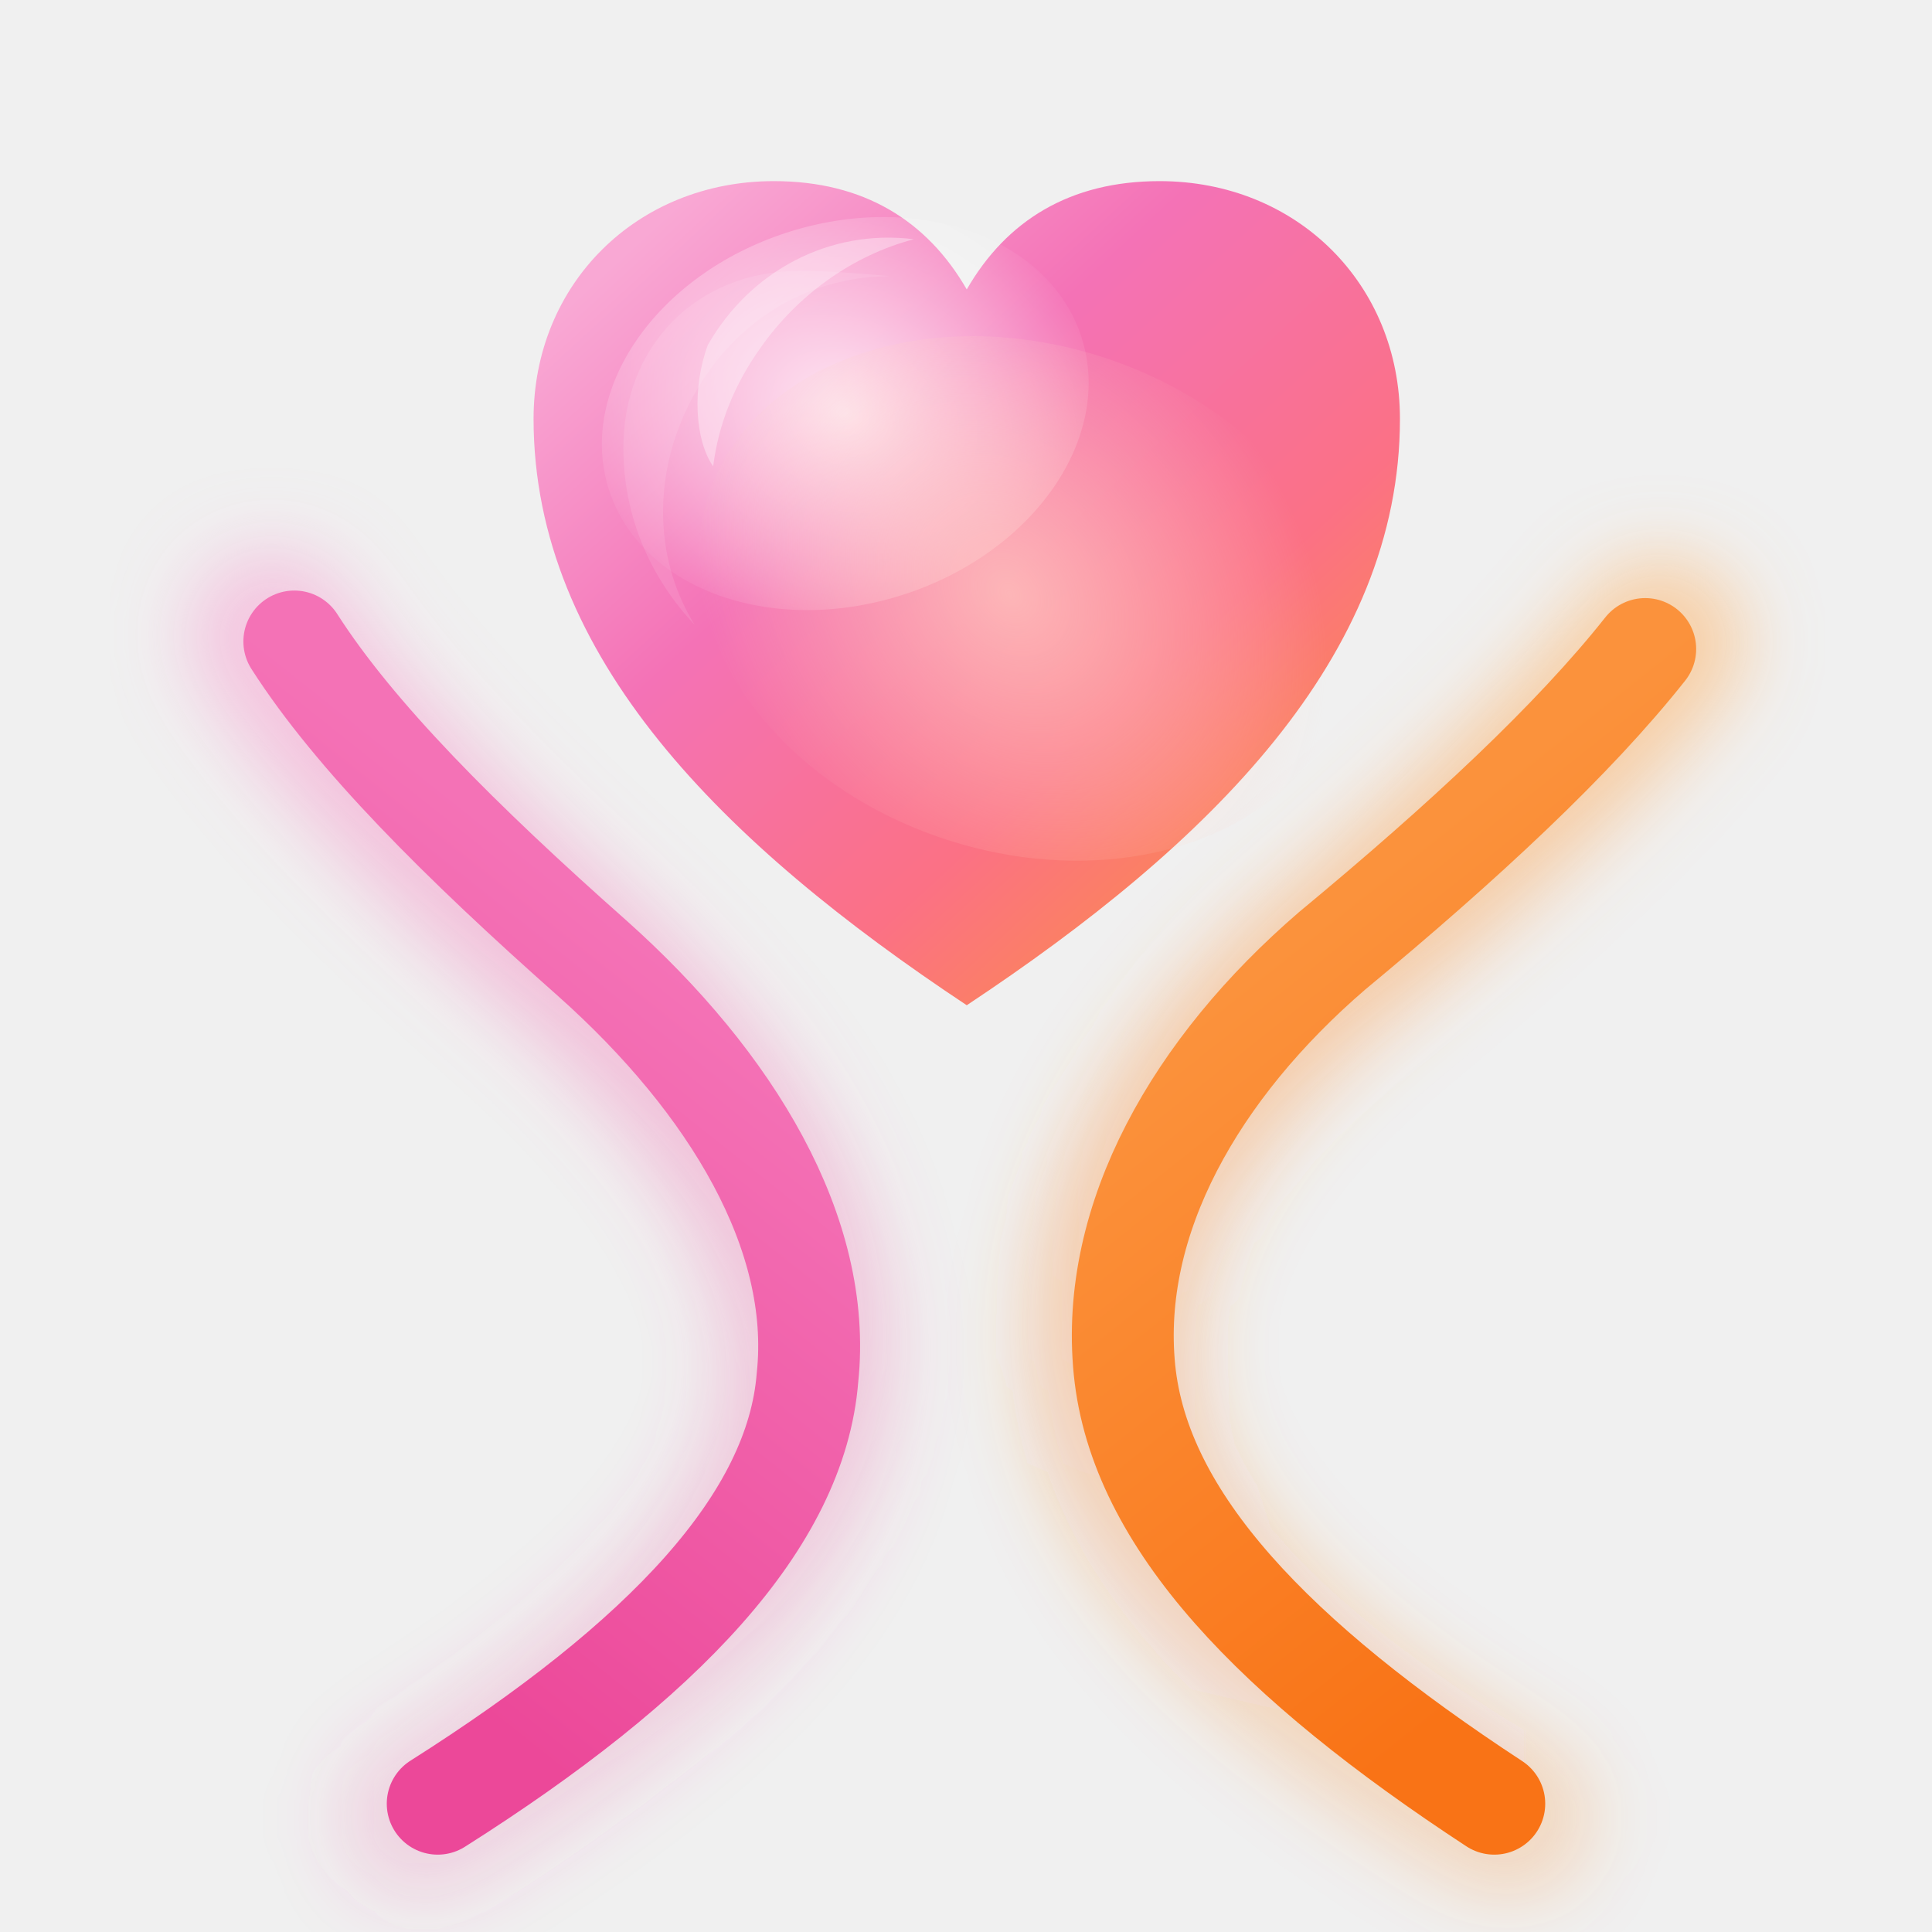
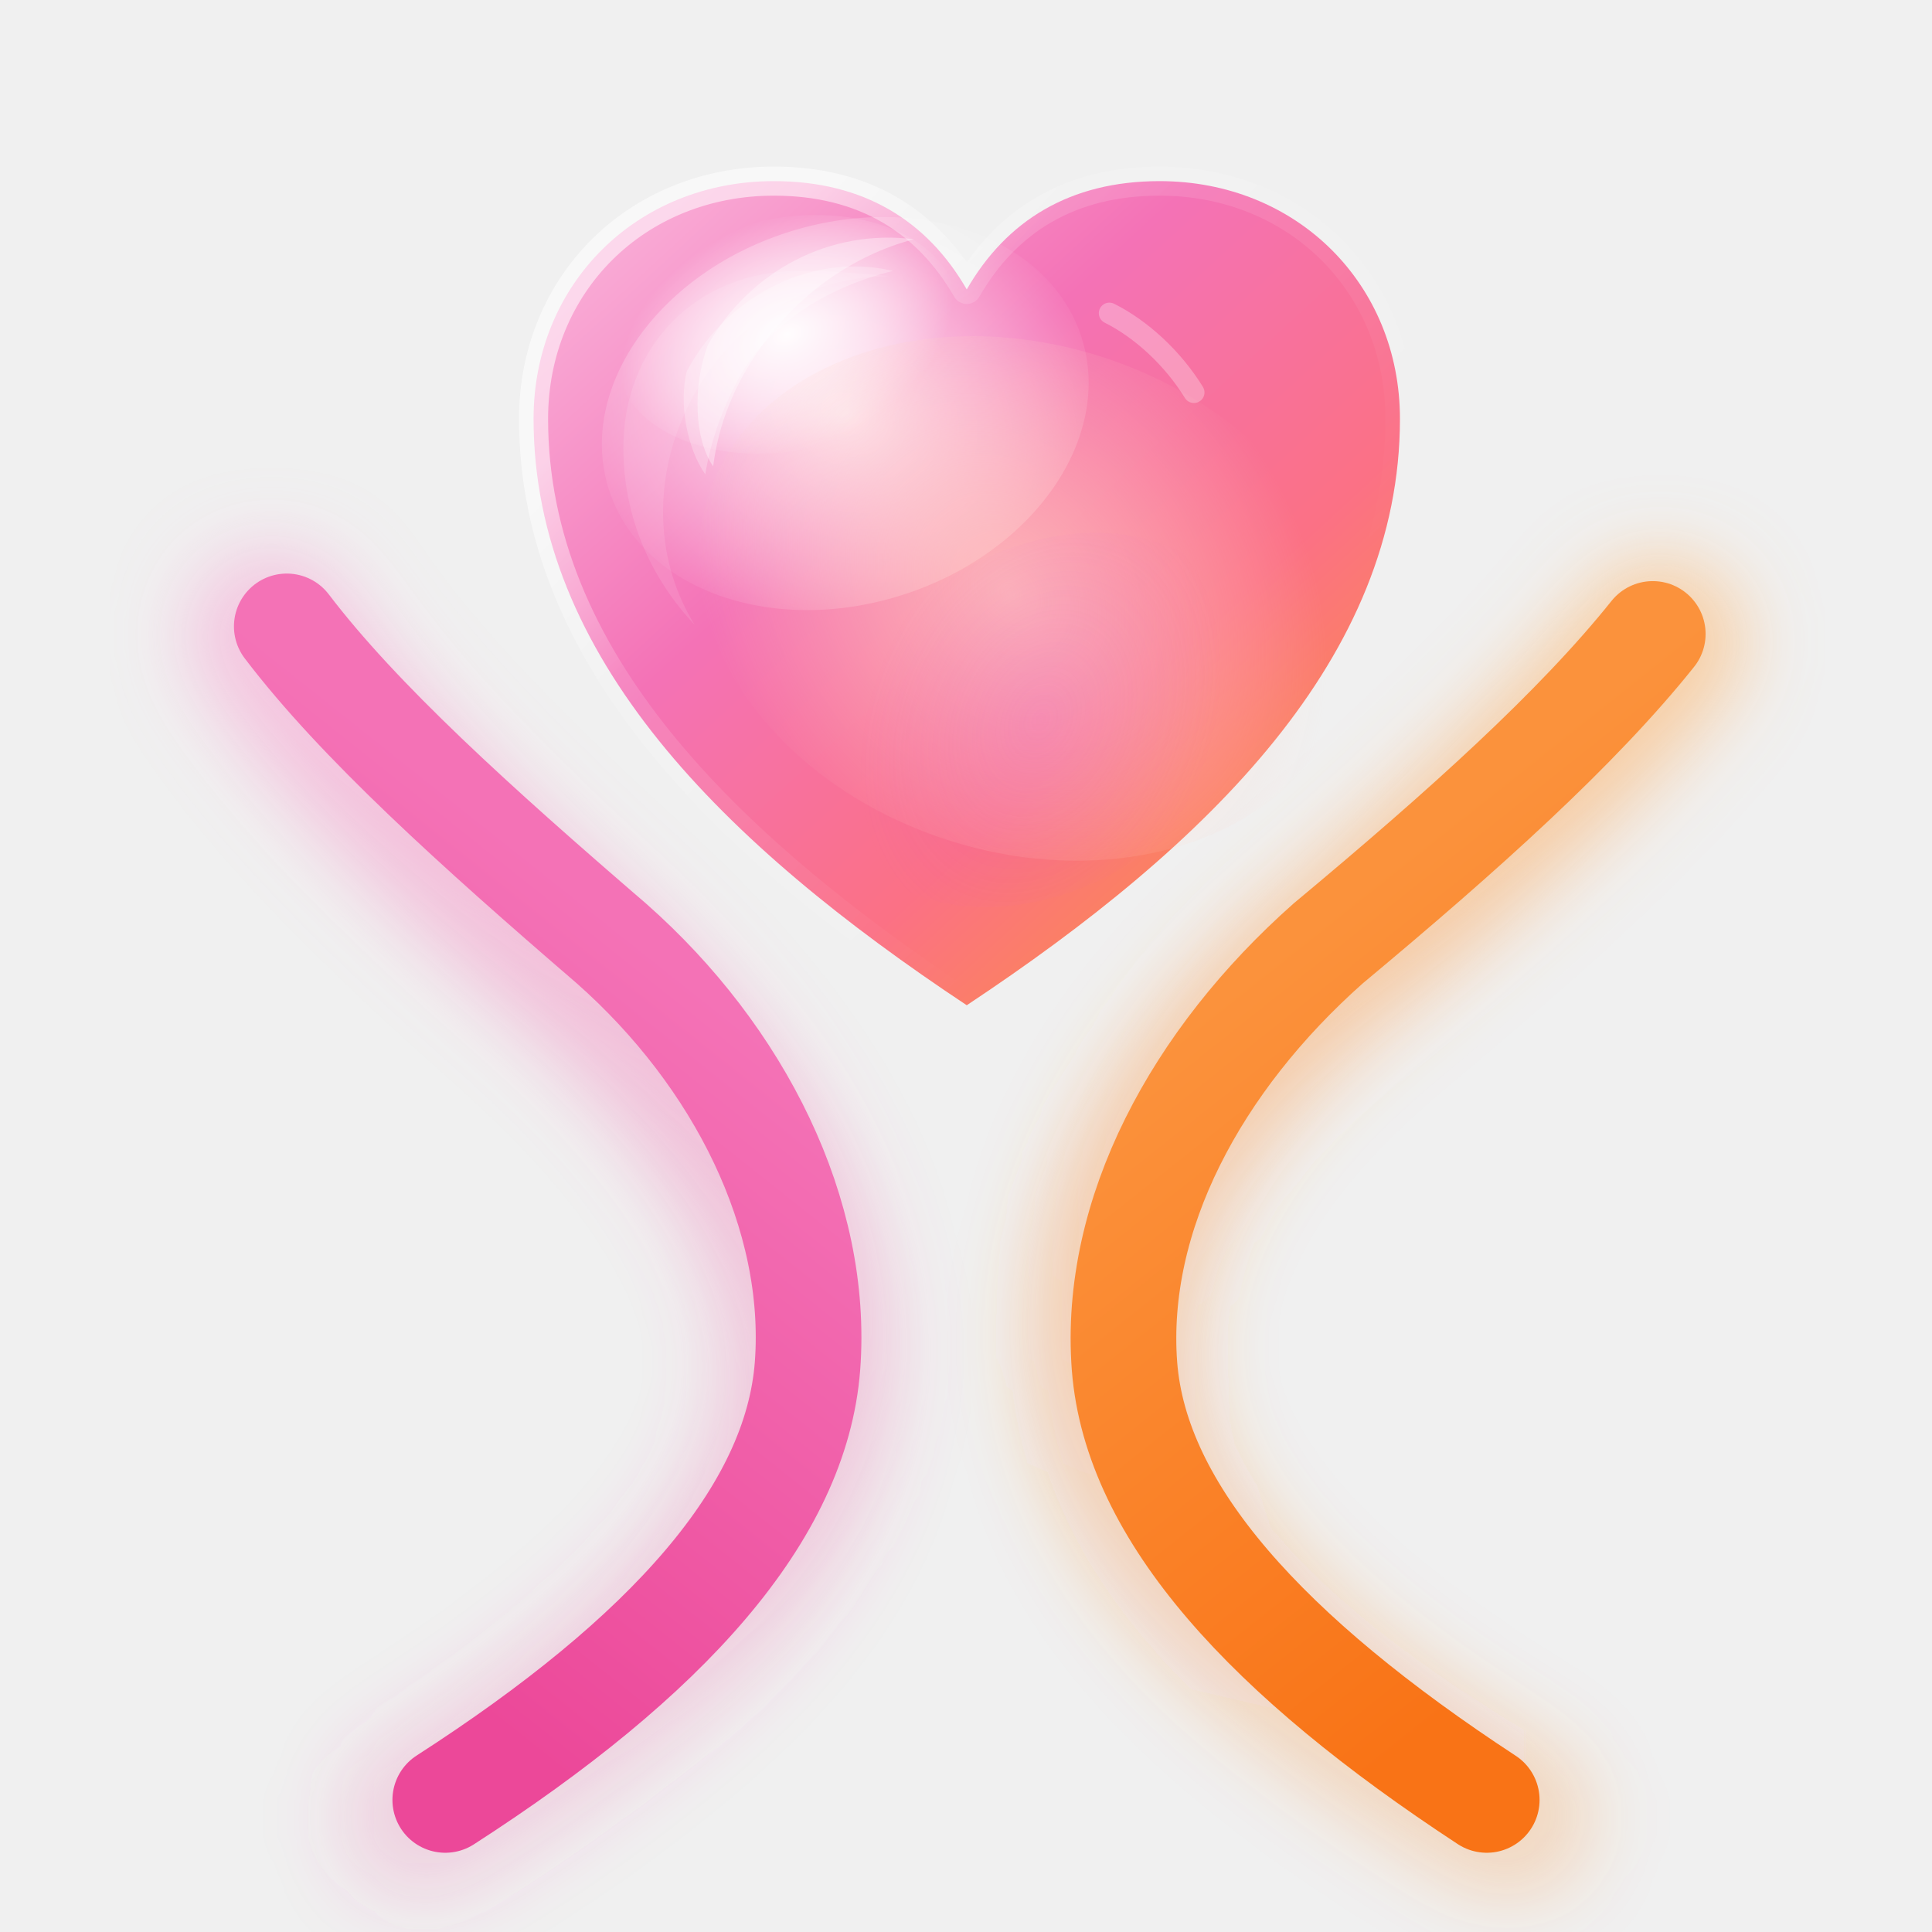
<svg xmlns="http://www.w3.org/2000/svg" viewBox="0 0 512 512" fill="none">
  <defs>
    <linearGradient id="heartGradient" x1="132" y1="62" x2="384" y2="336" gradientUnits="userSpaceOnUse">
      <stop offset="0" stop-color="#F9A8D4" />
      <stop offset="0.34" stop-color="#F472B6" />
      <stop offset="0.68" stop-color="#FB7185" />
      <stop offset="1" stop-color="#FB923C" />
    </linearGradient>
    <linearGradient id="leftArmGradient" x1="236" y1="302" x2="120" y2="448" gradientUnits="userSpaceOnUse">
      <stop offset="0" stop-color="#F472B6" />
      <stop offset="1" stop-color="#EC4899" />
    </linearGradient>
    <linearGradient id="rightArmGradient" x1="276" y1="302" x2="392" y2="448" gradientUnits="userSpaceOnUse">
      <stop offset="0" stop-color="#FB923C" />
      <stop offset="1" stop-color="#F97316" />
    </linearGradient>
    <linearGradient id="leftArmGlow" x1="80" y1="170" x2="150" y2="470" gradientUnits="userSpaceOnUse">
      <stop offset="0" stop-color="#F9A8D4" stop-opacity="0.6" />
      <stop offset="1" stop-color="#EC4899" stop-opacity="0.18" />
    </linearGradient>
    <linearGradient id="rightArmGlow" x1="432" y1="170" x2="362" y2="470" gradientUnits="userSpaceOnUse">
      <stop offset="0" stop-color="#FDBA74" stop-opacity="0.62" />
      <stop offset="1" stop-color="#F97316" stop-opacity="0.2" />
    </linearGradient>
    <radialGradient id="heartHighlight" cx="0" cy="0" r="1" gradientUnits="userSpaceOnUse" gradientTransform="translate(210 128) rotate(42.772) scale(114 92)">
      <stop offset="0" stop-color="#FFFFFF" stop-opacity="0.82" />
      <stop offset="1" stop-color="#FFFFFF" stop-opacity="0" />
    </radialGradient>
+     <radialGradient id="heartSpecular" cx="0" cy="0" r="1" gradientUnits="userSpaceOnUse" gradientTransform="translate(188 98) rotate(-12) scale(66 44)">
+       <stop offset="0" stop-color="#FFFFFF" stop-opacity="0.96" />
+       <stop offset="1" stop-color="#FFFFFF" stop-opacity="0" />
+     </radialGradient>
    <radialGradient id="heartWarmGlow" cx="0" cy="0" r="1" gradientUnits="userSpaceOnUse" gradientTransform="translate(272 198) rotate(32) scale(136 108)">
      <stop offset="0" stop-color="#FFD0C2" stop-opacity="0.72" />
      <stop offset="1" stop-color="#FFD0C2" stop-opacity="0" />
+     </radialGradient>
+     <linearGradient id="heartEdgeHighlight" x1="154" y1="86" x2="336" y2="256" gradientUnits="userSpaceOnUse">
+       <stop offset="0" stop-color="#FFFFFF" stop-opacity="0.55" />
+       <stop offset="0.3" stop-color="#FFFFFF" stop-opacity="0.14" />
+       <stop offset="1" stop-color="#FFFFFF" stop-opacity="0" />
+     </linearGradient>
+     <radialGradient id="heartInnerShadow" cx="0" cy="0" r="1" gradientUnits="userSpaceOnUse" gradientTransform="translate(284 244) rotate(-32) scale(86 64)">
+       <stop offset="0" stop-color="#D946EF" stop-opacity="0.18" />
+       <stop offset="1" stop-color="#D946EF" stop-opacity="0" />
    </radialGradient>
    <filter id="softGlow" x="-30%" y="-30%" width="160%" height="160%">
      <feGaussianBlur stdDeviation="10" />
    </filter>
  </defs>
  <path d="M72 168C88 194 118 224 154 256C192 291 218 330 214 368C210 409 173 445 112 482" stroke="url(#leftArmGlow)" stroke-width="44" stroke-linecap="round" stroke-linejoin="round" filter="url(#softGlow)" />
  <path d="M440 170C420 195 389 224 353 254C315 286 291 324 295 365C299 408 338 446 400 482" stroke="url(#rightArmGlow)" stroke-width="44" stroke-linecap="round" stroke-linejoin="round" filter="url(#softGlow)" />
-   <path d="M78 170C94 195 122 223 157 254C194 287 218 327 214 365C211 403 176 440 116 478" stroke="url(#leftArmGradient)" stroke-width="27" stroke-linecap="round" stroke-linejoin="round" />
-   <path d="M436 172C417 196 388 223 353 252C317 283 294 323 298 363C302 403 338 440 396 478" stroke="url(#rightArmGradient)" stroke-width="27" stroke-linecap="round" stroke-linejoin="round" />
+   <path d="M76 166C95 191 126 219 162 250C196 280 217 322 214 362C211 401 177 439 118 477" stroke="url(#leftArmGradient)" stroke-width="28" stroke-linecap="round" stroke-linejoin="round" />
+   <path d="M438 168C418 193 388 220 352 250C317 281 295 322 298 362C301 401 336 439 394 477" stroke="url(#rightArmGradient)" stroke-width="28" stroke-linecap="round" stroke-linejoin="round" />
  <g transform="translate(77 20) scale(0.7)">
    <path d="M256 352C164 291 92 220 92 130C92 79 131 40 183 40C217 40 241 55 256 81C271 55 295 40 329 40C381 40 420 79 420 130C420 220 348 291 256 352Z" fill="url(#heartGradient)" />
    <path d="M227 76C189 76 157 101 145 139C138 162 140 187 153 208C137 191 126 168 126 141C126 103 153 74 193 74C205 74 216 75 227 76Z" fill="#FFFFFF" fill-opacity="0.1" />
    <ellipse cx="210" cy="128" rx="94" ry="72" transform="rotate(-18 210 128)" fill="url(#heartHighlight)" />
+     <ellipse cx="188" cy="98" rx="66" ry="44" transform="rotate(-12 188 98)" fill="url(#heartSpecular)" />
    <ellipse cx="278" cy="198" rx="126" ry="96" transform="rotate(18 278 198)" fill="url(#heartWarmGlow)" />
+     <ellipse cx="284" cy="244" rx="86" ry="64" transform="rotate(-32 284 244)" fill="url(#heartInnerShadow)" />
+     <path d="M256 352C164 291 92 220 92 130C92 79 131 40 183 40C217 40 241 55 256 81C271 55 295 40 329 40C381 40 420 79 420 130C420 220 348 291 256 352Z" fill="none" stroke="url(#heartEdgeHighlight)" stroke-width="11" stroke-linejoin="round" />
    <path d="M158 102C174 74 204 58 236 62C213 68 192 83 178 103C168 117 162 132 160 148C153 138 152 118 158 102Z" fill="#FFFFFF" fill-opacity="0.34" />
+     <path d="M150 112C166 82 199 67 228 74C204 80 182 93 170 114C163 127 159 139 157 151C150 141 147 124 150 112Z" fill="#FFFFFF" fill-opacity="0.24" />
+     <path d="M310 90C322 96 334 107 342 120" stroke="#FFFFFF" stroke-opacity="0.28" stroke-width="8" stroke-linecap="round" />
  </g>
</svg>
